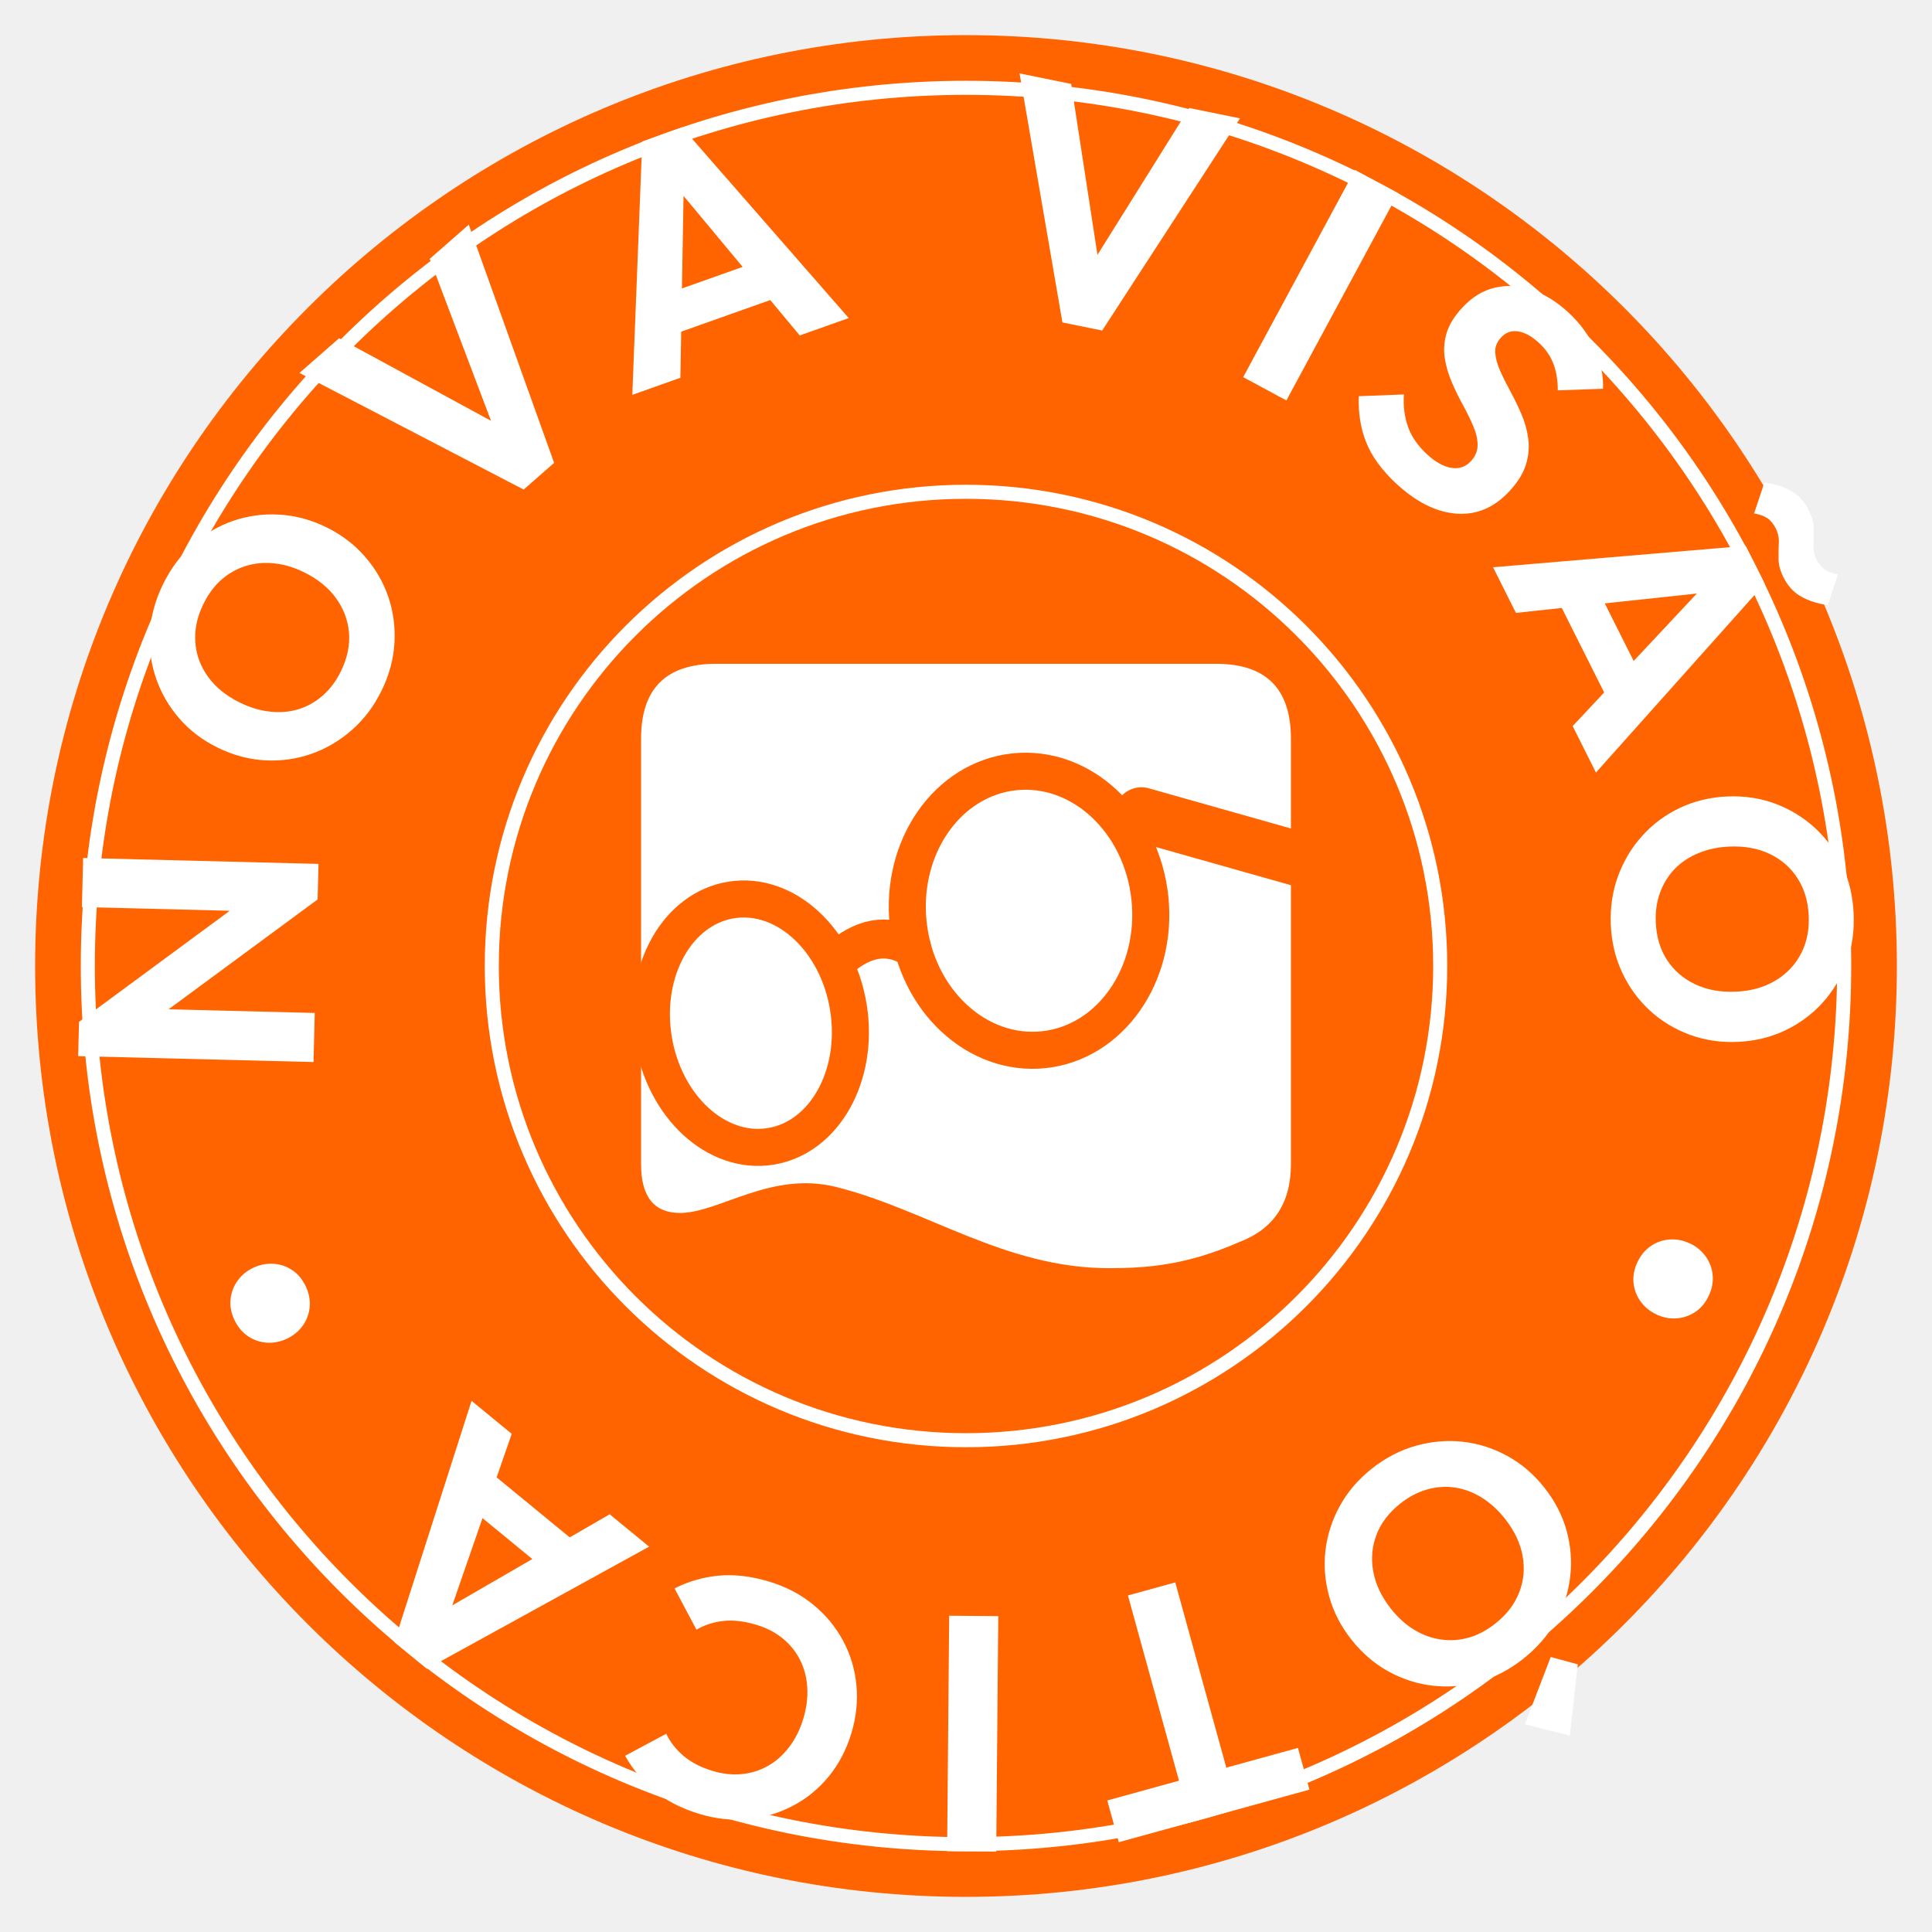
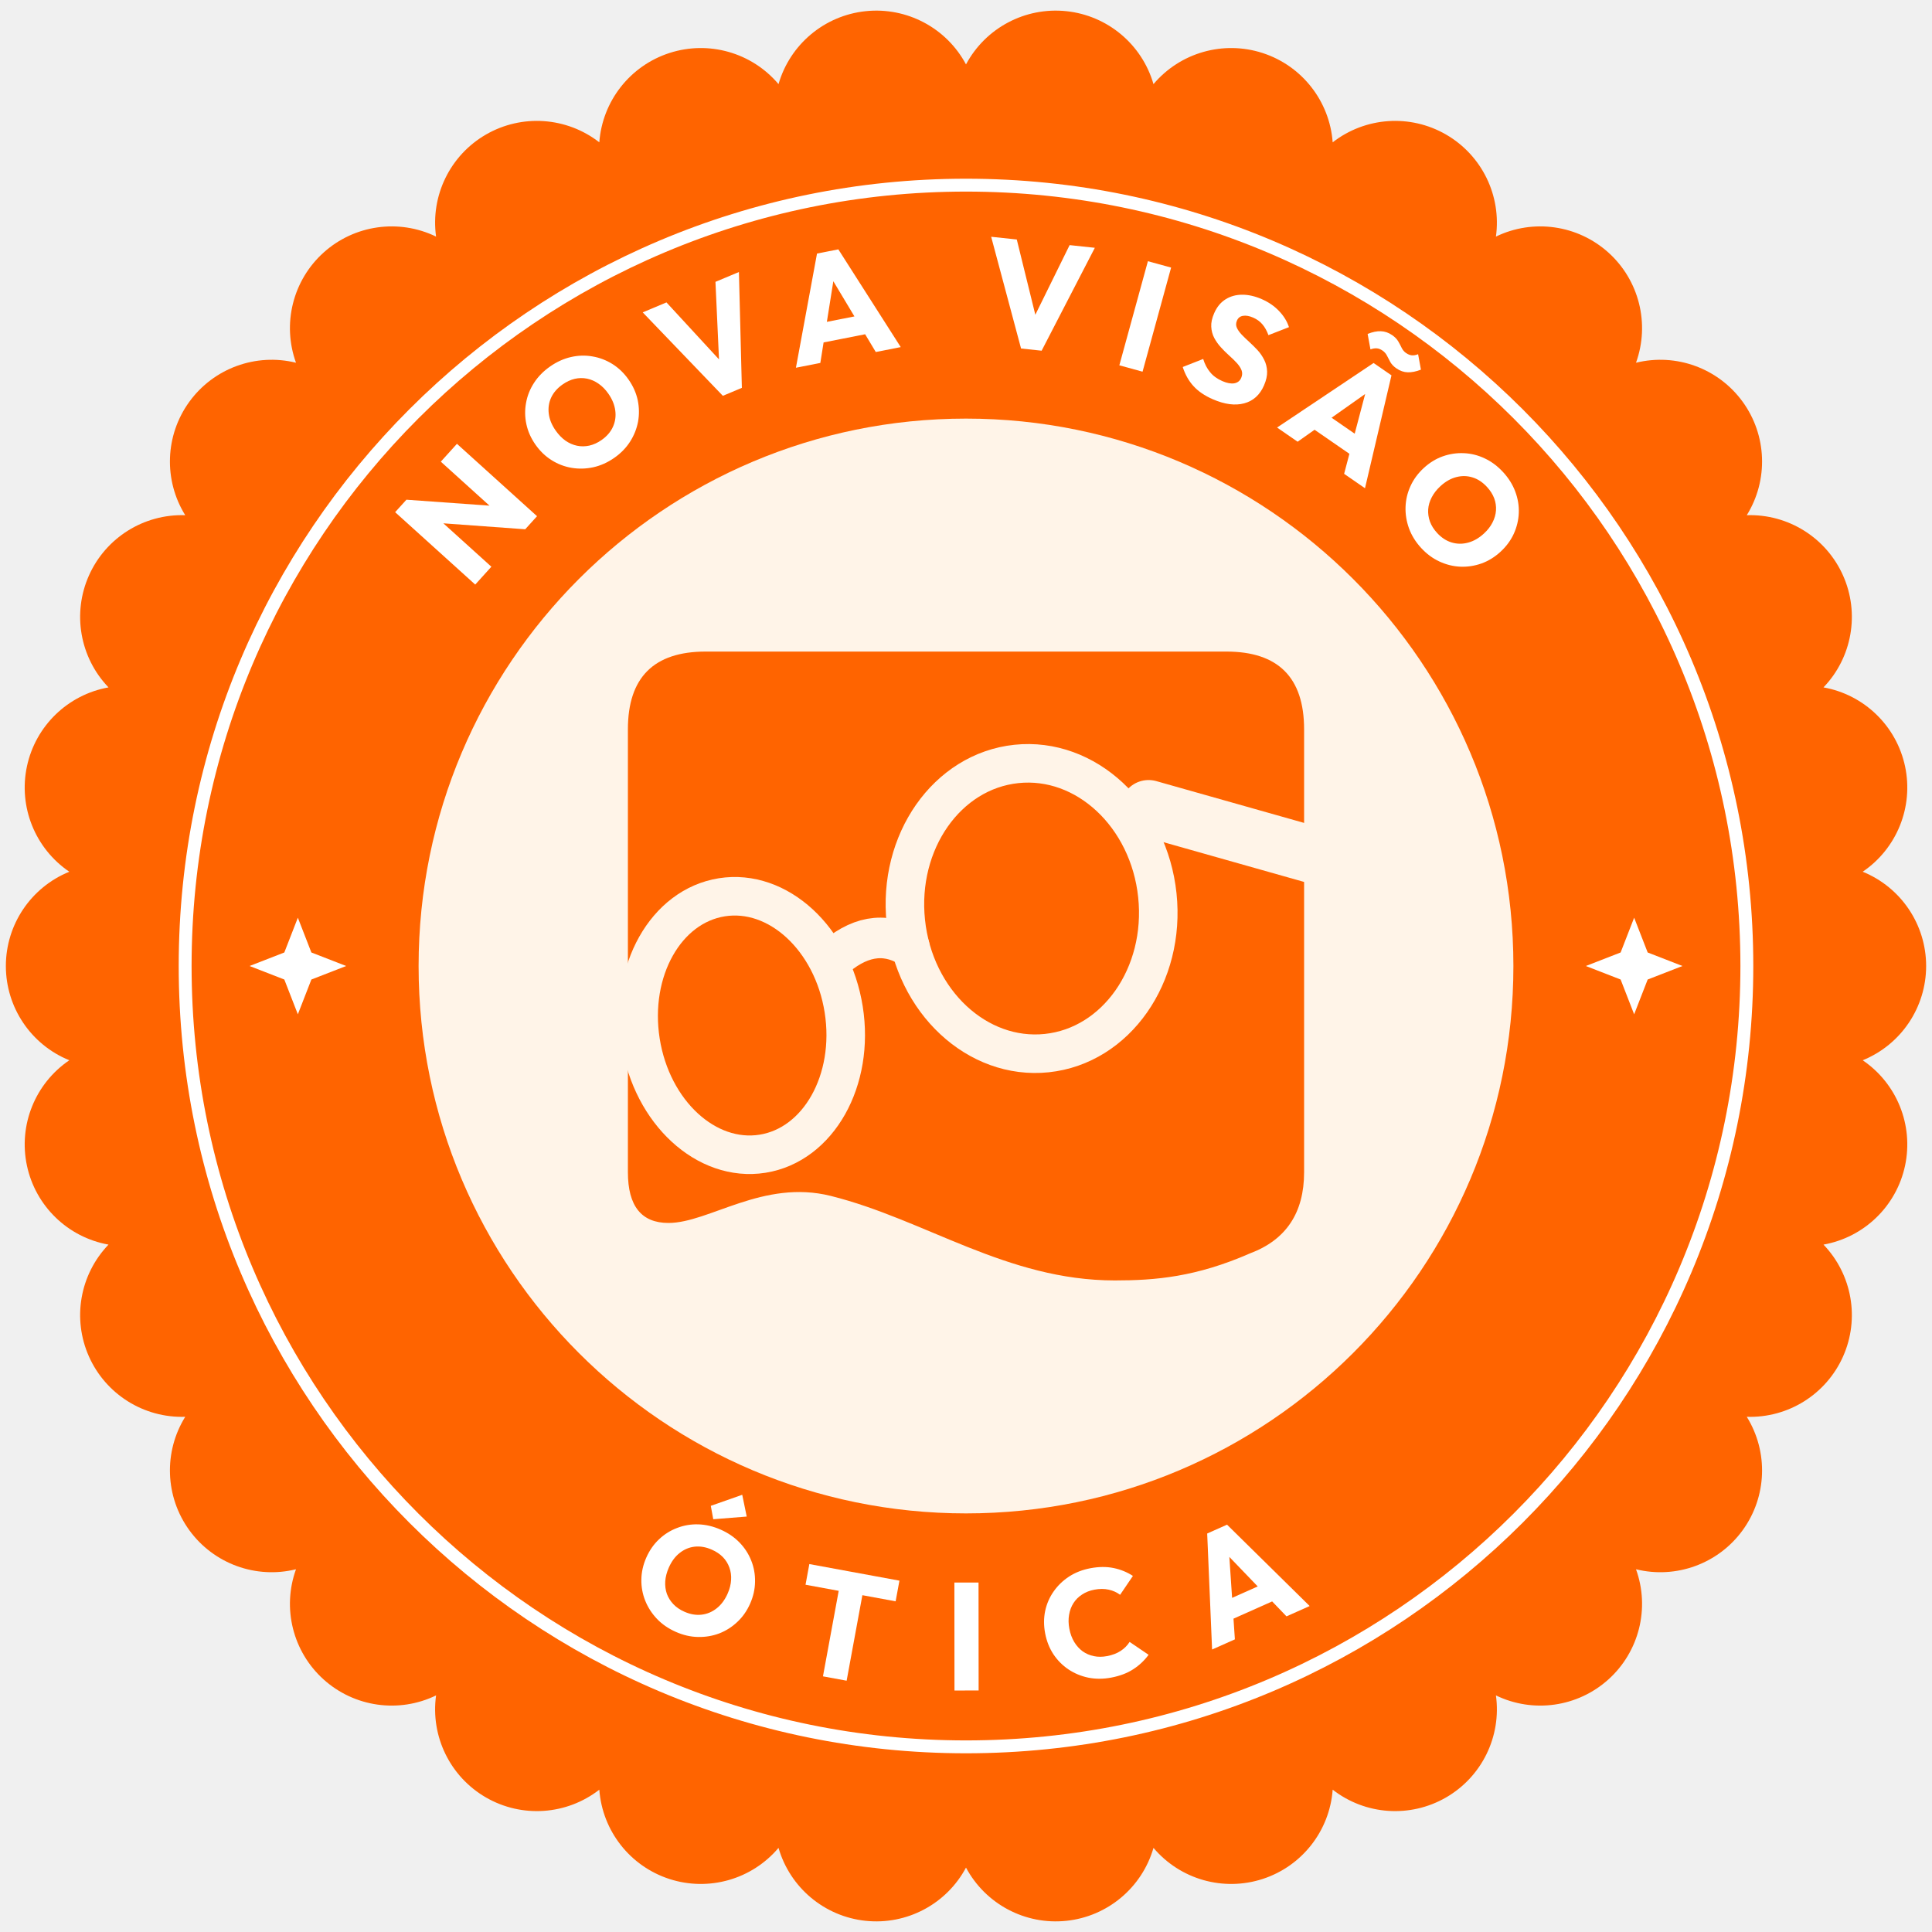
- <svg xmlns="http://www.w3.org/2000/svg" viewBox="0 0 220 220" role="img" aria-label="Nova Visão ótica">
+ <svg xmlns="http://www.w3.org/2000/svg" viewBox="0 0 240 240" role="img" aria-label="Nova Visão ótica">
  <defs>
    <mask id="k" maskUnits="userSpaceOnUse" x="-30" y="-30" width="170" height="170">
      <rect x="-30" y="-30" width="170" height="170" fill="#fff" />
      <g>
        <g fill="none" stroke="#000" stroke-width="5.7" stroke-linecap="round">
          <ellipse cx="16.9" cy="55.3" rx="15.2" ry="19.2" transform="rotate(-9 16.9 55.3)" />
          <ellipse cx="59.7" cy="38.0" rx="18.7" ry="21.5" transform="rotate(-6 59.7 38.0)" />
          <path d="M30.1 45.7Q36 40.3 41.6 43.6" stroke-width="6" />
        </g>
        <path d="M77 23.2L106 31.4" stroke="#000" stroke-width="8.4" stroke-linecap="round" fill="none" />
      </g>
    </mask>
  </defs>
-   <circle cx="110" cy="110" r="106" fill="#FF6400" />
-   <circle cx="110" cy="110" r="100" fill="none" stroke="#FFFFFF" stroke-width="1.6" />
-   <circle cx="110" cy="110" r="54" fill="none" stroke="#FFFFFF" stroke-width="1.6" />
-   <path d="M2.65 0.00L2.65 -26.81L6.55 -26.81L8.24 -21.53L8.24 0.00L2.65 0.00ZM21.17 0.00L5.32 -20.41L6.55 -26.81L22.41 -6.39L21.17 0.00ZM21.17 0.00L19.63 -5.18L19.63 -26.81L25.22 -26.81L25.22 0.00L21.17 0.00Z" transform="translate(110 110) rotate(-88.56) translate(-15.45 -74)" fill="#FFFFFF" />
-   <path d="M46.22 0.44Q43.24 0.44 40.69 -0.63Q38.14 -1.69 36.22 -3.58Q34.31 -5.47 33.24 -8.00Q32.17 -10.53 32.17 -13.44Q32.17 -16.37 33.24 -18.87Q34.30 -21.37 36.19 -23.26Q38.09 -25.15 40.63 -26.20Q43.17 -27.24 46.15 -27.24Q49.13 -27.24 51.67 -26.20Q54.21 -25.15 56.12 -23.26Q58.02 -21.37 59.08 -18.85Q60.15 -16.33 60.15 -13.40Q60.15 -10.49 59.08 -7.97Q58.02 -5.45 56.13 -3.56Q54.23 -1.68 51.70 -0.62Q49.17 0.44 46.22 0.44ZM46.15 -4.69Q48.64 -4.69 50.49 -5.79Q52.35 -6.90 53.39 -8.87Q54.43 -10.84 54.43 -13.44Q54.43 -15.38 53.83 -16.96Q53.24 -18.55 52.14 -19.71Q51.03 -20.87 49.52 -21.50Q48.01 -22.12 46.15 -22.12Q43.68 -22.12 41.83 -21.03Q39.97 -19.95 38.93 -17.99Q37.89 -16.04 37.89 -13.44Q37.89 -11.49 38.49 -9.87Q39.08 -8.25 40.17 -7.10Q41.26 -5.95 42.79 -5.32Q44.31 -4.69 46.15 -4.69Z" transform="translate(110 110) rotate(-64.05) translate(-47.1 -74)" fill="#FFFFFF" />
-   <path d="M74.44 0.00L63.98 -26.81L69.98 -26.81L77.99 -5.12L75.60 -5.12L83.70 -26.81L89.61 -26.81L79.05 0.00L74.44 0.00Z" transform="translate(110 110) rotate(-41.21) translate(-76.59 -74)" fill="#FFFFFF" />
-   <path d="M90.53 0.00L101.24 -26.81L106.06 -26.81L116.68 0.00L110.76 0.00L102.60 -22.12L104.62 -22.12L96.34 0.00L90.53 0.00ZM96.42 -4.92L96.42 -9.53L110.92 -9.53L110.92 -4.92L96.42 -4.92Z" transform="translate(110 110) rotate(-19.53) translate(-104.6 -74)" fill="#FFFFFF" />
-   <path d="M140.83 0.00L130.38 -26.81L136.38 -26.81L144.39 -5.12L142.00 -5.12L150.10 -26.81L156.00 -26.81L145.45 0.00L140.83 0.00Z" transform="translate(110 110) rotate(11.53) translate(-144.72 -74)" fill="#FFFFFF" />
-   <path d="M162.38 0.00L162.38 -26.81L167.97 -26.81L167.97 0.00L162.38 0.00Z" transform="translate(110 110) rotate(28.34) translate(-166.43 -74)" fill="#FFFFFF" />
-   <path d="M183.69 0.41Q180.42 0.41 178.08 -0.68Q175.73 -1.77 173.83 -3.98L177.46 -7.62Q178.71 -6.09 180.27 -5.26Q181.84 -4.42 184.01 -4.42Q185.98 -4.42 187.10 -5.17Q188.22 -5.92 188.22 -7.23Q188.22 -8.38 187.53 -9.11Q186.85 -9.84 185.73 -10.34Q184.60 -10.85 183.25 -11.30Q181.90 -11.74 180.56 -12.33Q179.21 -12.92 178.09 -13.79Q176.97 -14.66 176.28 -16.02Q175.60 -17.37 175.60 -19.41Q175.60 -21.87 176.80 -23.62Q177.99 -25.36 180.08 -26.29Q182.18 -27.21 184.86 -27.21Q187.64 -27.21 189.91 -26.21Q192.18 -25.20 193.63 -23.53L189.98 -19.89Q188.80 -21.16 187.55 -21.77Q186.31 -22.39 184.76 -22.39Q183.08 -22.39 182.11 -21.74Q181.15 -21.10 181.15 -19.91Q181.15 -18.85 181.83 -18.20Q182.52 -17.54 183.64 -17.06Q184.76 -16.58 186.11 -16.13Q187.46 -15.67 188.81 -15.08Q190.15 -14.49 191.27 -13.56Q192.39 -12.64 193.08 -11.22Q193.76 -9.80 193.76 -7.70Q193.76 -3.90 191.08 -1.75Q188.39 0.41 183.69 0.41Z" transform="translate(110 110) rotate(42.89) translate(-185.22 -74)" fill="#FFFFFF" />
-   <path d="M197.98 0.00L208.69 -26.81L213.51 -26.81L224.13 0.00L218.21 0.00L210.05 -22.12L212.07 -22.12L203.79 0.00L197.98 0.00ZM203.87 -4.92L203.87 -9.53L218.37 -9.53L218.37 -4.92L203.87 -4.92ZM213.83 -29.05Q212.60 -29.05 211.71 -29.48Q210.82 -29.92 210.07 -30.34Q209.33 -30.76 208.45 -30.76Q207.55 -30.76 206.95 -30.41Q206.35 -30.05 205.82 -29.32L203.19 -31.95Q204.27 -33.49 205.48 -34.27Q206.68 -35.05 208.28 -35.05Q209.52 -35.05 210.40 -34.62Q211.28 -34.20 212.05 -33.77Q212.81 -33.33 213.65 -33.33Q214.60 -33.33 215.20 -33.69Q215.80 -34.04 216.29 -34.77L218.92 -32.14Q217.83 -30.61 216.63 -29.83Q215.43 -29.05 213.83 -29.05Z" transform="translate(110 110) rotate(63.38) translate(-211.68 -74)" fill="#FFFFFF" />
-   <path d="M241.38 0.44Q238.39 0.44 235.84 -0.63Q233.29 -1.69 231.38 -3.58Q229.46 -5.47 228.39 -8.00Q227.33 -10.53 227.33 -13.44Q227.33 -16.37 228.39 -18.87Q229.45 -21.37 231.34 -23.26Q233.24 -25.15 235.78 -26.20Q238.32 -27.24 241.30 -27.24Q244.28 -27.24 246.82 -26.20Q249.36 -25.15 251.27 -23.26Q253.18 -21.37 254.24 -18.85Q255.30 -16.33 255.30 -13.40Q255.30 -10.49 254.24 -7.97Q253.18 -5.45 251.28 -3.56Q249.39 -1.68 246.85 -0.62Q244.32 0.44 241.38 0.44ZM241.30 -4.69Q243.79 -4.69 245.65 -5.79Q247.50 -6.90 248.54 -8.87Q249.58 -10.84 249.58 -13.44Q249.58 -15.38 248.99 -16.96Q248.39 -18.55 247.29 -19.71Q246.18 -20.87 244.67 -21.50Q243.16 -22.12 241.30 -22.12Q238.84 -22.12 236.98 -21.03Q235.12 -19.95 234.08 -17.99Q233.04 -16.04 233.04 -13.44Q233.04 -11.49 233.64 -9.87Q234.23 -8.25 235.32 -7.10Q236.42 -5.95 237.94 -5.32Q239.46 -4.69 241.30 -4.69Z" transform="translate(110 110) rotate(87.51) translate(-242.85 -74)" fill="#FFFFFF" />
-   <path d="M276.67 -9.55Q275.36 -9.55 274.34 -10.15Q273.32 -10.75 272.75 -11.78Q272.18 -12.81 272.18 -14.05Q272.18 -15.28 272.75 -16.30Q273.32 -17.32 274.34 -17.93Q275.36 -18.53 276.67 -18.53Q277.97 -18.53 278.97 -17.93Q279.98 -17.32 280.55 -16.30Q281.12 -15.28 281.12 -14.05Q281.12 -12.81 280.55 -11.78Q279.98 -10.75 278.97 -10.15Q277.97 -9.55 276.67 -9.55Z" transform="translate(110 110) rotate(114.86) translate(-278.17 -74)" fill="#FFFFFF" />
-   <path d="M312.03 0.44Q309.05 0.44 306.50 -0.63Q303.95 -1.69 302.03 -3.58Q300.12 -5.47 299.05 -8.00Q297.98 -10.53 297.98 -13.44Q297.98 -16.37 299.04 -18.87Q300.10 -21.37 302.00 -23.26Q303.90 -25.15 306.44 -26.20Q308.97 -27.24 311.96 -27.24Q314.94 -27.24 317.48 -26.20Q320.02 -25.15 321.93 -23.26Q323.83 -21.37 324.89 -18.85Q325.95 -16.33 325.95 -13.40Q325.95 -10.49 324.89 -7.97Q323.83 -5.45 321.94 -3.56Q320.04 -1.68 317.51 -0.62Q314.98 0.44 312.03 0.44ZM311.96 -4.69Q314.44 -4.69 316.30 -5.79Q318.16 -6.90 319.20 -8.87Q320.24 -10.84 320.24 -13.44Q320.24 -15.38 319.64 -16.96Q319.05 -18.55 317.94 -19.71Q316.84 -20.87 315.33 -21.50Q313.82 -22.12 311.96 -22.12Q309.49 -22.12 307.64 -21.03Q305.78 -19.95 304.74 -17.99Q303.70 -16.04 303.70 -13.44Q303.70 -11.49 304.29 -9.87Q304.89 -8.25 305.98 -7.10Q307.07 -5.95 308.60 -5.32Q310.12 -4.69 311.96 -4.69ZM309.38 -29.02L307.48 -31.59L313.24 -37.39L316.44 -33.20L309.38 -29.02Z" transform="translate(110 110) rotate(141.64) translate(-312.76 -74)" fill="#FFFFFF" />
-   <path d="M338.08 0.00L338.08 -26.33L343.67 -26.33L343.67 0.00L338.08 0.00ZM329.62 -21.88L329.62 -26.81L352.14 -26.81L352.14 -21.88L329.62 -21.88Z" transform="translate(110 110) rotate(164.59) translate(-342.4 -74)" fill="#FFFFFF" />
-   <path d="M358.63 0.00L358.63 -26.81L364.22 -26.81L364.22 0.00L358.63 0.00Z" transform="translate(110 110) rotate(180.5) translate(-362.95 -74)" fill="#FFFFFF" />
-   <path d="M385.14 0.41Q382.17 0.41 379.63 -0.64Q377.09 -1.68 375.19 -3.57Q373.29 -5.46 372.25 -7.99Q371.21 -10.51 371.21 -13.42Q371.21 -16.34 372.25 -18.86Q373.29 -21.37 375.18 -23.23Q377.07 -25.10 379.61 -26.16Q382.14 -27.21 385.12 -27.21Q388.32 -27.21 390.78 -26.18Q393.24 -25.14 395.11 -23.34L391.36 -19.58Q390.28 -20.76 388.73 -21.42Q387.17 -22.09 385.12 -22.09Q383.31 -22.09 381.81 -21.47Q380.31 -20.86 379.22 -19.71Q378.12 -18.55 377.53 -16.95Q376.93 -15.35 376.93 -13.42Q376.93 -11.47 377.53 -9.87Q378.12 -8.27 379.22 -7.11Q380.31 -5.96 381.81 -5.34Q383.31 -4.72 385.12 -4.72Q387.28 -4.72 388.84 -5.38Q390.41 -6.04 391.52 -7.24L395.28 -3.47Q393.39 -1.65 390.90 -0.62Q388.41 0.41 385.14 0.41Z" transform="translate(110 110) rotate(196.94) translate(-384.18 -74)" fill="#FFFFFF" />
-   <path d="M399.10 0.00L409.82 -26.81L414.63 -26.81L425.26 0.00L419.34 0.00L411.17 -22.12L413.20 -22.12L404.91 0.00L399.10 0.00ZM404.99 -4.92L404.99 -9.53L419.49 -9.53L419.49 -4.92L404.99 -4.92Z" transform="translate(110 110) rotate(219.39) translate(-413.17 -74)" fill="#FFFFFF" />
-   <path d="M444.92 -9.55Q443.61 -9.55 442.59 -10.15Q441.57 -10.75 441.00 -11.78Q440.43 -12.81 440.43 -14.05Q440.43 -15.28 441.00 -16.30Q441.57 -17.32 442.59 -17.93Q443.61 -18.53 444.92 -18.53Q446.22 -18.53 447.22 -17.93Q448.23 -17.32 448.80 -16.30Q449.37 -15.28 449.37 -14.05Q449.37 -12.81 448.80 -11.78Q448.23 -10.75 447.22 -10.15Q446.22 -9.55 444.92 -9.55Z" transform="translate(110 110) rotate(245.14) translate(-446.43 -74)" fill="#FFFFFF" />
-   <g transform="translate(73 75.59) scale(0.74)">
+   <path d="M120 8A12.64 12.64 0 0 1 143.29 10.45A12.64 12.64 0 0 1 165.55 17.68A12.64 12.64 0 0 1 185.83 29.39A12.64 12.64 0 0 1 203.23 45.06A12.64 12.64 0 0 1 216.99 64A12.64 12.64 0 0 1 226.52 85.39A12.64 12.64 0 0 1 231.39 108.29A12.64 12.64 0 0 1 231.39 131.71A12.64 12.64 0 0 1 226.52 154.61A12.64 12.64 0 0 1 216.99 176A12.64 12.64 0 0 1 203.23 194.94A12.64 12.64 0 0 1 185.83 210.61A12.64 12.64 0 0 1 165.55 222.32A12.64 12.64 0 0 1 143.29 229.55A12.64 12.64 0 0 1 120 232A12.64 12.64 0 0 1 96.71 229.55A12.64 12.64 0 0 1 74.45 222.32A12.64 12.64 0 0 1 54.17 210.61A12.64 12.64 0 0 1 36.77 194.94A12.64 12.64 0 0 1 23.01 176A12.64 12.64 0 0 1 13.48 154.61A12.64 12.64 0 0 1 8.61 131.71A12.64 12.64 0 0 1 8.61 108.29A12.64 12.64 0 0 1 13.48 85.39A12.64 12.64 0 0 1 23.01 64A12.64 12.64 0 0 1 36.77 45.06A12.64 12.64 0 0 1 54.17 29.39A12.64 12.64 0 0 1 74.45 17.68A12.64 12.64 0 0 1 96.71 10.45A12.64 12.64 0 0 1 120 8Z" fill="#FF6400" />
+   <circle cx="120" cy="120" r="97" fill="none" stroke="#FFFFFF" stroke-width="1.6" />
+   <circle cx="120" cy="120" r="68" fill="#FFF4E8" stroke="none" stroke-width="1.6" />
+   <g fill="#FFFFFF">
+     <path d="M1.28 0.00L1.28 -13.41L3.37 -13.41L4.27 -10.73L4.27 0.00L1.28 0.00ZM10.54 0.00L2.64 -10.13L3.37 -13.41L11.28 -3.29L10.54 0.00ZM10.54 0.00L9.74 -2.67L9.74 -13.41L12.73 -13.41L12.73 0.00L10.54 0.00Z" transform="translate(120 120) rotate(-47.89) translate(-7.01 -77)" />
+     <path d="M24.75 0.23Q23.24 0.23 21.95 -0.30Q20.66 -0.84 19.70 -1.78Q18.73 -2.73 18.20 -3.99Q17.66 -5.26 17.66 -6.73Q17.66 -8.20 18.19 -9.45Q18.72 -10.71 19.68 -11.65Q20.63 -12.60 21.92 -13.12Q23.20 -13.64 24.71 -13.64Q26.22 -13.64 27.50 -13.12Q28.79 -12.60 29.74 -11.65Q30.70 -10.71 31.24 -9.44Q31.77 -8.18 31.77 -6.71Q31.77 -5.24 31.24 -3.98Q30.70 -2.72 29.75 -1.77Q28.79 -0.83 27.52 -0.30Q26.24 0.23 24.75 0.23ZM24.71 -2.49Q25.92 -2.49 26.81 -3.02Q27.71 -3.55 28.21 -4.51Q28.71 -5.46 28.71 -6.73Q28.71 -7.67 28.42 -8.44Q28.14 -9.21 27.61 -9.77Q27.08 -10.33 26.34 -10.63Q25.61 -10.92 24.71 -10.92Q23.51 -10.92 22.61 -10.40Q21.72 -9.88 21.22 -8.93Q20.72 -7.99 20.72 -6.73Q20.72 -5.78 21.00 -4.99Q21.29 -4.21 21.82 -3.65Q22.34 -3.10 23.08 -2.79Q23.82 -2.49 24.71 -2.49Z" transform="translate(120 120) rotate(-34.92) translate(-24.44 -77)" />
+     <path d="M40.33 0.00L35.16 -13.41L38.36 -13.41L42.29 -2.56L40.98 -2.56L44.96 -13.41L48.12 -13.41L42.89 0.00L40.33 0.00Z" transform="translate(120 120) rotate(-22.76) translate(-40.78 -77)" />
+     <path d="M50.03 0.00L55.34 -13.41L58.04 -13.41L63.30 0.00L60.14 0.00L56.13 -11.13L57.21 -11.13L53.12 0.00L50.03 0.00ZM53.05 -2.42L53.05 -4.85L60.35 -4.85L60.35 -2.42L53.05 -2.42Z" transform="translate(120 120) rotate(-11.14) translate(-56.4 -77)" />
+     <path d="M78.21 0.00L73.05 -13.41L76.25 -13.41L80.18 -2.56L78.87 -2.56L82.85 -13.41L86.00 -13.41L80.78 0.00L78.21 0.00Z" transform="translate(120 120) rotate(6.07) translate(-79.52 -77)" />
+     <path d="M90.62 0.00L90.62 -13.41L93.61 -13.41L93.61 0.00L90.62 0.00Z" transform="translate(120 120) rotate(15.34) translate(-91.99 -77)" />
+     <path d="M103.00 0.21Q101.35 0.21 100.15 -0.33Q98.96 -0.86 97.98 -1.97L99.91 -3.90Q100.56 -3.14 101.35 -2.74Q102.13 -2.33 103.19 -2.33Q104.13 -2.33 104.66 -2.67Q105.18 -3.02 105.18 -3.63Q105.18 -4.17 104.84 -4.52Q104.50 -4.86 103.94 -5.11Q103.38 -5.36 102.70 -5.58Q102.03 -5.80 101.36 -6.10Q100.69 -6.40 100.13 -6.84Q99.57 -7.29 99.23 -7.97Q98.89 -8.64 98.89 -9.66Q98.89 -10.91 99.49 -11.79Q100.09 -12.68 101.16 -13.15Q102.22 -13.62 103.60 -13.62Q105.01 -13.62 106.18 -13.12Q107.35 -12.63 108.10 -11.78L106.16 -9.85Q105.56 -10.48 104.94 -10.78Q104.32 -11.09 103.55 -11.09Q102.76 -11.09 102.31 -10.79Q101.85 -10.50 101.85 -9.95Q101.85 -9.44 102.19 -9.13Q102.53 -8.82 103.09 -8.58Q103.65 -8.35 104.33 -8.12Q105.00 -7.89 105.67 -7.60Q106.34 -7.30 106.90 -6.83Q107.46 -6.37 107.81 -5.65Q108.15 -4.94 108.15 -3.90Q108.15 -1.97 106.78 -0.88Q105.41 0.21 103.00 0.21Z" transform="translate(120 120) rotate(23.55) translate(-103.03 -77)" />
+     <path d="M111.70 0.00L117.01 -13.41L119.71 -13.41L124.97 0.00L121.82 0.00L117.80 -11.13L118.88 -11.13L114.80 0.00L111.70 0.00ZM114.72 -2.42L114.72 -4.85L122.03 -4.85L122.03 -2.42L114.72 -2.42ZM119.73 -14.47Q119.12 -14.47 118.67 -14.68Q118.23 -14.90 117.85 -15.11Q117.48 -15.31 117.05 -15.31Q116.60 -15.31 116.30 -15.13Q115.99 -14.95 115.73 -14.58L114.35 -15.96Q114.89 -16.78 115.51 -17.17Q116.13 -17.57 116.94 -17.57Q117.56 -17.57 118.00 -17.36Q118.45 -17.15 118.83 -16.93Q119.21 -16.72 119.62 -16.72Q120.09 -16.72 120.39 -16.90Q120.70 -17.08 120.94 -17.45L122.32 -16.07Q121.78 -15.27 121.16 -14.87Q120.55 -14.47 119.73 -14.47Z" transform="translate(120 120) rotate(34.62) translate(-117.9 -77)" />
+     <path d="M135.12 0.23Q133.61 0.23 132.32 -0.30Q131.03 -0.84 130.07 -1.78Q129.10 -2.73 128.57 -3.99Q128.03 -5.26 128.03 -6.73Q128.03 -8.20 128.56 -9.45Q129.10 -10.71 130.05 -11.65Q131.00 -12.60 132.29 -13.12Q133.57 -13.64 135.08 -13.64Q136.59 -13.64 137.87 -13.12Q139.16 -12.60 140.12 -11.65Q141.07 -10.71 141.61 -9.44Q142.14 -8.18 142.14 -6.71Q142.14 -5.24 141.61 -3.98Q141.07 -2.72 140.12 -1.77Q139.17 -0.83 137.89 -0.30Q136.61 0.23 135.12 0.23ZM135.08 -2.49Q136.29 -2.49 137.18 -3.02Q138.08 -3.55 138.58 -4.51Q139.08 -5.46 139.08 -6.73Q139.08 -7.67 138.79 -8.44Q138.51 -9.21 137.98 -9.77Q137.45 -10.33 136.71 -10.63Q135.98 -10.92 135.08 -10.92Q133.88 -10.92 132.99 -10.40Q132.09 -9.88 131.59 -8.93Q131.09 -7.99 131.09 -6.73Q131.09 -5.78 131.38 -4.99Q131.66 -4.21 132.19 -3.65Q132.72 -3.10 133.45 -2.79Q134.19 -2.49 135.08 -2.49Z" transform="translate(120 120) rotate(47.41) translate(-135.09 -77)" />
+     <path d="M7.69 0.23Q6.17 0.23 4.89 -0.30Q3.60 -0.84 2.64 -1.78Q1.67 -2.73 1.14 -3.99Q0.60 -5.26 0.60 -6.73Q0.60 -8.20 1.13 -9.45Q1.66 -10.71 2.62 -11.65Q3.57 -12.60 4.85 -13.12Q6.14 -13.64 7.65 -13.64Q9.16 -13.64 10.44 -13.12Q11.72 -12.60 12.68 -11.65Q13.64 -10.71 14.17 -9.44Q14.71 -8.18 14.71 -6.71Q14.71 -5.24 14.17 -3.98Q13.64 -2.72 12.69 -1.77Q11.73 -0.83 10.45 -0.30Q9.18 0.23 7.69 0.23ZM7.65 -2.49Q8.85 -2.49 9.75 -3.02Q10.65 -3.55 11.15 -4.51Q11.65 -5.46 11.65 -6.73Q11.65 -7.67 11.36 -8.44Q11.08 -9.21 10.54 -9.77Q10.01 -10.33 9.28 -10.63Q8.55 -10.92 7.65 -10.92Q6.45 -10.92 5.55 -10.40Q4.66 -9.88 4.16 -8.93Q3.66 -7.99 3.66 -6.73Q3.66 -5.78 3.94 -4.99Q4.23 -4.21 4.75 -3.65Q5.28 -3.10 6.02 -2.79Q6.75 -2.49 7.65 -2.49ZM6.29 -14.45L5.34 -15.85L8.36 -18.68L9.96 -16.43L6.29 -14.45Z" transform="translate(120 120) rotate(23.78) translate(-7.31 90)" />
+     <path d="M26.78 0.00L26.78 -13.22L29.77 -13.22L29.77 0.00L26.78 0.00ZM22.59 -10.80L22.59 -13.41L33.97 -13.41L33.97 -10.80L22.59 -10.80Z" transform="translate(120 120) rotate(10.43) translate(-28.28 90)" />
+     <path d="M43.23 0.00L43.23 -13.41L46.23 -13.41L46.23 0.00L43.23 0.00Z" transform="translate(120 120) rotate(-0.05) translate(-44.74 90)" />
+     <path d="M62.77 0.21Q61.27 0.21 59.98 -0.31Q58.70 -0.84 57.74 -1.78Q56.78 -2.73 56.25 -3.99Q55.73 -5.25 55.73 -6.72Q55.73 -8.19 56.25 -9.45Q56.78 -10.71 57.74 -11.64Q58.69 -12.57 59.97 -13.10Q61.25 -13.62 62.75 -13.62Q64.34 -13.62 65.59 -13.11Q66.83 -12.60 67.77 -11.70L65.77 -9.69Q65.25 -10.26 64.50 -10.58Q63.74 -10.91 62.75 -10.91Q61.87 -10.91 61.15 -10.61Q60.42 -10.32 59.89 -9.76Q59.37 -9.21 59.08 -8.43Q58.79 -7.66 58.79 -6.72Q58.79 -5.77 59.08 -4.99Q59.37 -4.22 59.89 -3.66Q60.42 -3.11 61.15 -2.81Q61.87 -2.51 62.75 -2.51Q63.78 -2.51 64.54 -2.83Q65.30 -3.14 65.84 -3.72L67.86 -1.71Q66.90 -0.81 65.65 -0.30Q64.41 0.21 62.77 0.21Z" transform="translate(120 120) rotate(-10.72) translate(-61.49 90)" />
+     <path d="M75.75 0.00L81.06 -13.41L83.76 -13.41L89.02 0.00L85.87 0.00L81.85 -11.13L82.94 -11.13L78.85 0.00L75.75 0.00ZM78.77 -2.42L78.77 -4.85L86.08 -4.85L86.08 -2.42L78.77 -2.42Z" transform="translate(120 120) rotate(-24.02) translate(-82.39 90)" />
+     <path d="M37 114L38.68 118.32L43 120L38.68 121.68L37 126L35.32 121.68L31 120L35.32 118.32Z" />
+     <path d="M203 114L204.68 118.32L209 120L204.68 121.68L203 126L201.32 121.68L197 120L201.32 118.32Z" />
+   </g>
+   <g transform="translate(78 80.94) scale(0.84)">
    <g mask="url(#k)">
-       <path d="M11.5 0H88.5Q100 0 100 11.5V77Q100 86 92 89C84 92.5 78 93 72 93C56 93 44 84 30 80.5C20 78 12 84.5 6 84.5Q0 84.5 0 77V11.5Q0 0 11.5 0Z" fill="#FFFFFF" />
+       <path d="M11.5 0H88.5Q100 0 100 11.5V77Q100 86 92 89C84 92.5 78 93 72 93C56 93 44 84 30 80.5C20 78 12 84.5 6 84.5Q0 84.5 0 77V11.5Q0 0 11.5 0Z" fill="#FF6400" />
    </g>
  </g>
</svg>
